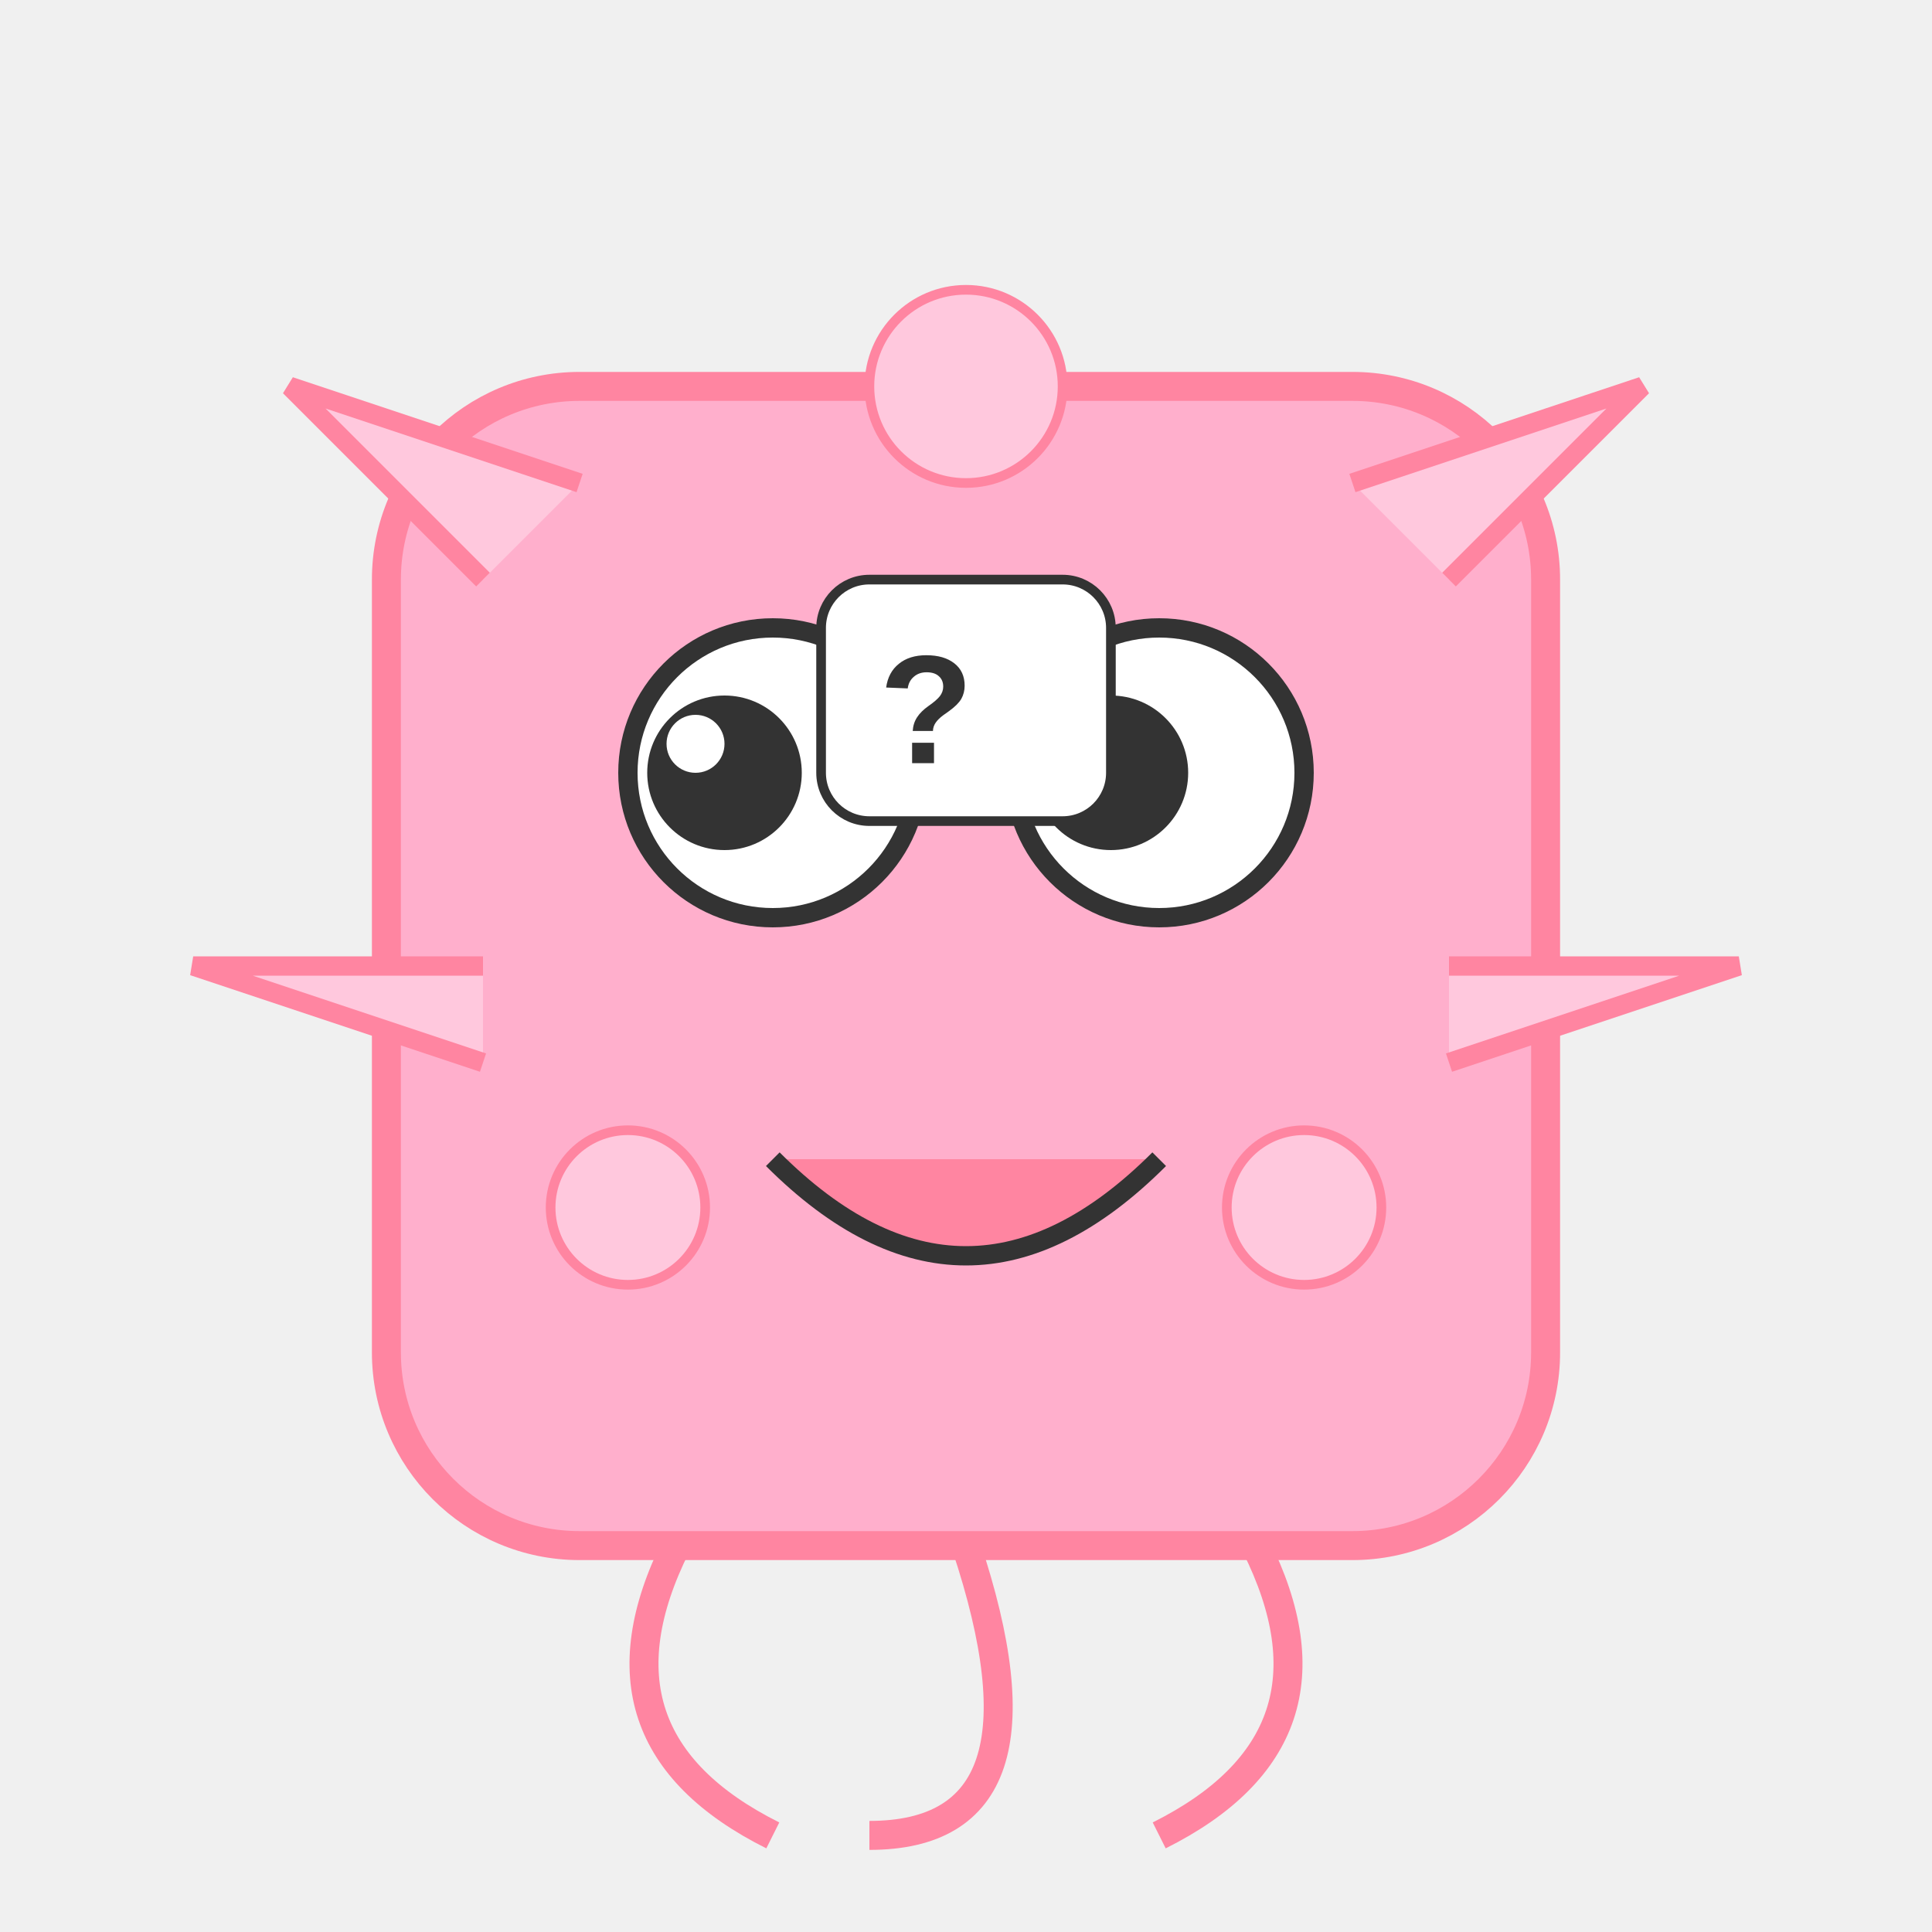
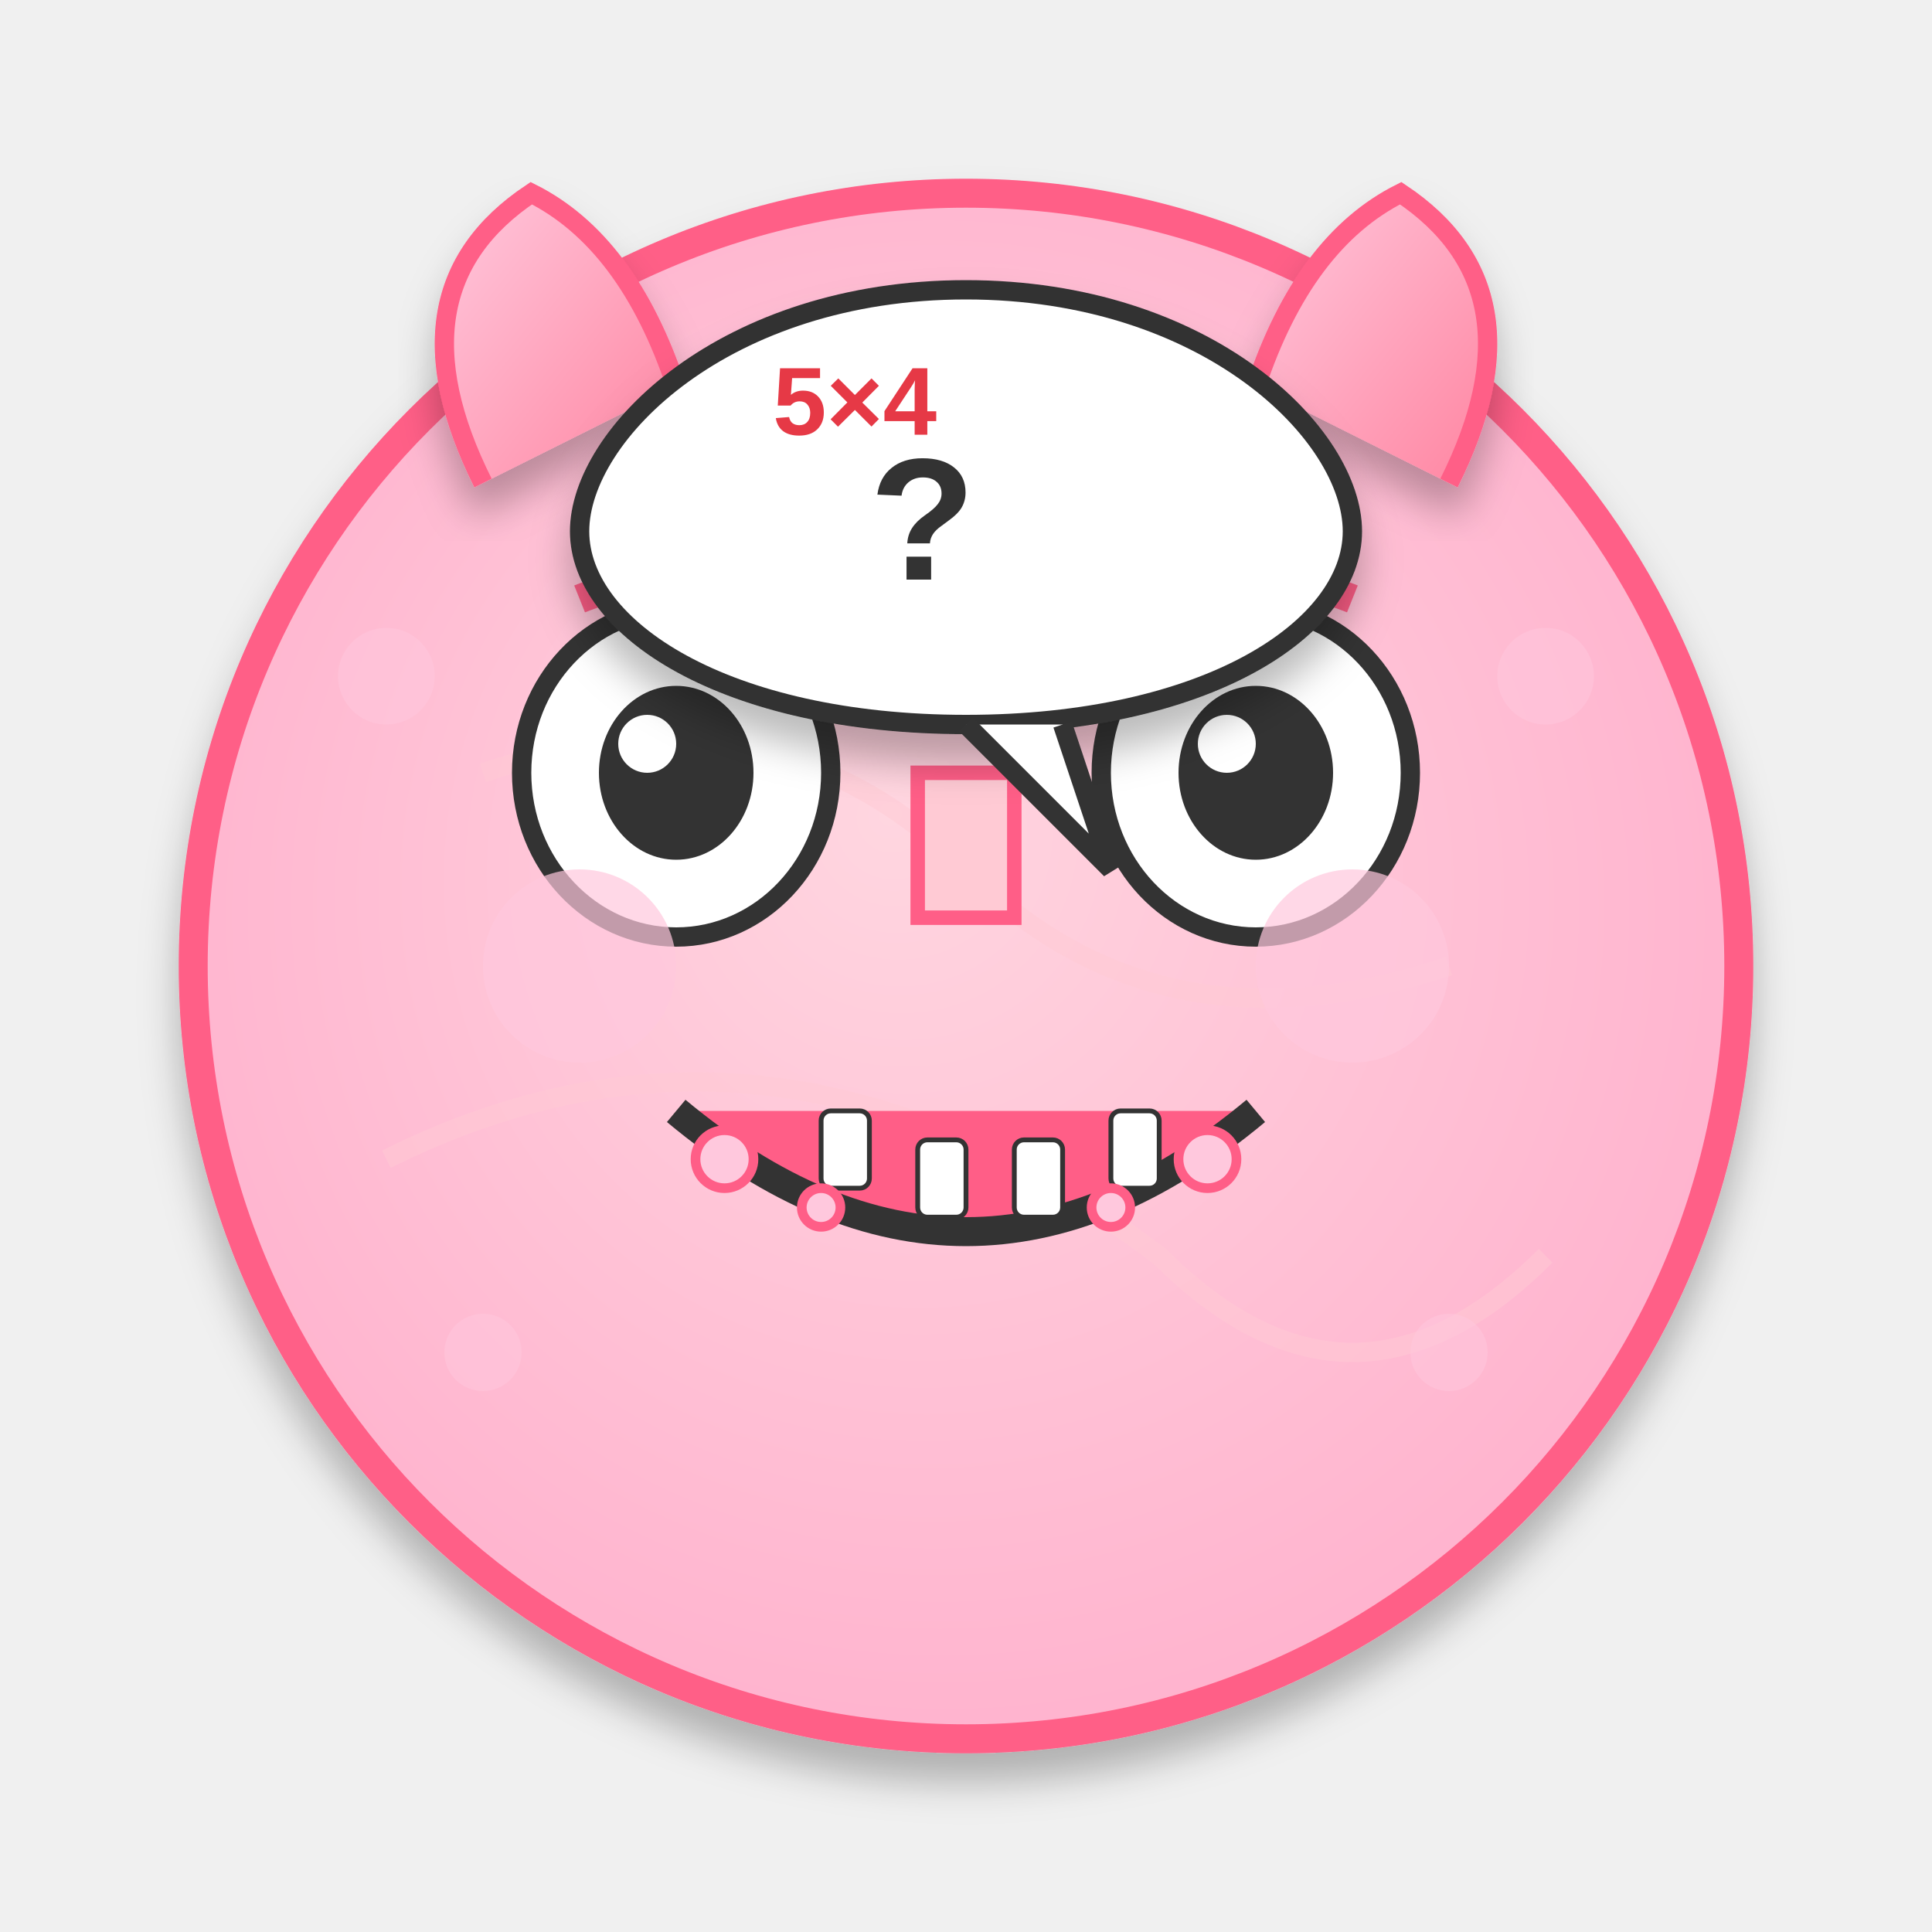
<svg xmlns="http://www.w3.org/2000/svg" viewBox="0 0 200 200" width="200" height="200">
-   <rect x="40" y="40" width="120" height="120" rx="20" ry="20" fill="#FFAFCC" stroke="#FF85A1" stroke-width="3" />
-   <circle cx="80" cy="80" r="15" fill="white" stroke="#333" stroke-width="2" />
-   <circle cx="120" cy="80" r="15" fill="white" stroke="#333" stroke-width="2" />
-   <circle cx="75" cy="80" r="8" fill="#333" />
-   <circle cx="115" cy="80" r="8" fill="#333" />
-   <circle cx="72" cy="77" r="3" fill="white" />
-   <circle cx="112" cy="77" r="3" fill="white" />
-   <path d="M80 120 Q100 140 120 120" fill="#FF85A1" stroke="#333" stroke-width="2" />
-   <path d="M50 60 L30 40 L60 50" fill="#FFC8DD" stroke="#FF85A1" stroke-width="2" />
-   <path d="M150 60 L170 40 L140 50" fill="#FFC8DD" stroke="#FF85A1" stroke-width="2" />
-   <path d="M50 100 L20 100 L50 110" fill="#FFC8DD" stroke="#FF85A1" stroke-width="2" />
-   <path d="M150 100 L180 100 L150 110" fill="#FFC8DD" stroke="#FF85A1" stroke-width="2" />
-   <circle cx="100" cy="40" r="10" fill="#FFC8DD" stroke="#FF85A1" stroke-width="1" />
-   <circle cx="65" cy="125" r="8" fill="#FFC8DD" stroke="#FF85A1" stroke-width="1" />
-   <circle cx="135" cy="125" r="8" fill="#FFC8DD" stroke="#FF85A1" stroke-width="1" />
-   <rect x="85" y="60" width="30" height="25" rx="5" ry="5" fill="white" stroke="#333" stroke-width="1" />
-   <text x="91" y="79" font-family="Arial" font-size="16" font-weight="bold" fill="#333">?</text>
-   <path d="M70 160 Q60 180 80 190" fill="none" stroke="#FF85A1" stroke-width="3" />
-   <path d="M100 160 Q110 190 90 190" fill="none" stroke="#FF85A1" stroke-width="3" />
-   <path d="M130 160 Q140 180 120 190" fill="none" stroke="#FF85A1" stroke-width="3" />
+   <defs>
+     <radialGradient id="monsterBody" cx="50%" cy="50%" r="70%" fx="45%" fy="40%">
+       <stop offset="0%" stop-color="#FFD6E0" />
+       <stop offset="85%" stop-color="#FFAFCC" />
+       <stop offset="100%" stop-color="#FF85A1" />
+     </radialGradient>
+     <linearGradient id="hornGradient" x1="0%" y1="0%" x2="100%" y2="100%">
+       <stop offset="0%" stop-color="#FFC8DD" />
+       <stop offset="100%" stop-color="#FF85A1" />
+     </linearGradient>
+     <filter id="glow" x="-20%" y="-20%" width="140%" height="140%">
+       <feGaussianBlur stdDeviation="3" result="blur" />
+       <feComposite in="SourceGraphic" in2="blur" operator="over" />
+     </filter>
+     <filter id="shadow" x="-20%" y="-20%" width="140%" height="140%">
+       <feDropShadow dx="0" dy="3" stdDeviation="2" flood-color="#00000044" />
+     </filter>
+   </defs>
+   <g>
+     <circle cx="100" cy="100" r="80" fill="url(#monsterBody)" stroke="#FF5E87" stroke-width="3" filter="url(#shadow)" />
+     <path d="M50 80 Q80 70, 100 90 Q120 110, 150 100" stroke="#FFCAD4" stroke-width="2" fill="none" opacity="0.5" />
+     <path d="M40 120 Q80 100, 120 130 Q140 150, 160 130" stroke="#FFCAD4" stroke-width="2" fill="none" opacity="0.5" />
+   </g>
+   <g>
+     <ellipse cx="70" cy="80" rx="16" ry="17" fill="white" stroke="#333" stroke-width="2" />
+     <ellipse cx="70" cy="80" rx="8" ry="9" fill="#333">
+       <animate attributeName="cy" from="80" to="82" dur="4s" repeatCount="indefinite" />
+     </ellipse>
+     <circle cx="67" cy="77" r="3" fill="white" />
+     <ellipse cx="130" cy="80" rx="16" ry="17" fill="white" stroke="#333" stroke-width="2" />
+     <ellipse cx="130" cy="80" rx="8" ry="9" fill="#333">
+       <animate attributeName="cy" from="80" to="82" dur="4s" repeatCount="indefinite" />
+     </ellipse>
+     <circle cx="127" cy="77" r="3" fill="white" />
+     <path d="M60 62 Q70 58 80 62" stroke="#FF5E87" stroke-width="3" fill="none" />
+     <path d="M120 62 Q130 58 140 62" stroke="#FF5E87" stroke-width="3" fill="none" />
+   </g>
+   <path d="M95 80 L105 80 L105 95 L95 95 Z" fill="#FFCAD4" stroke="#FF5E87" stroke-width="1.5" />
+   <path d="M70 115 Q100 140 130 115" fill="#FF5E87" stroke="#333" stroke-width="3">
+     <animate attributeName="d" values="M70 115 Q100 140 130 115; M70 120 Q100 150 130 120; M70 115 Q100 140 130 115" dur="7s" repeatCount="indefinite" />
+   </path>
+   <g>
+     <rect x="85" y="115" width="5" height="8" rx="1" ry="1" fill="white" stroke="#333" stroke-width="0.5" />
+     <rect x="95" y="118" width="5" height="8" rx="1" ry="1" fill="white" stroke="#333" stroke-width="0.5" />
+     <rect x="105" y="118" width="5" height="8" rx="1" ry="1" fill="white" stroke="#333" stroke-width="0.5" />
+     <rect x="115" y="115" width="5" height="8" rx="1" ry="1" fill="white" stroke="#333" stroke-width="0.5" />
+   </g>
+   <g>
+     <path d="M50 50 Q40 30 55 20 Q65 25 70 40" fill="url(#hornGradient)" stroke="#FF5E87" stroke-width="2" filter="url(#shadow)">
+       <animate attributeName="d" values="M50 50 Q40 30 55 20 Q65 25 70 40; M50 50 Q38 28 53 18 Q63 23 70 40; M50 50 Q40 30 55 20 Q65 25 70 40" dur="6s" repeatCount="indefinite" />
+     </path>
+     <path d="M150 50 Q160 30 145 20 Q135 25 130 40" fill="url(#hornGradient)" stroke="#FF5E87" stroke-width="2" filter="url(#shadow)">
+       <animate attributeName="d" values="M150 50 Q160 30 145 20 Q135 25 130 40; M150 50 Q162 28 147 18 Q137 23 130 40; M150 50 Q160 30 145 20 Q135 25 130 40" dur="6s" repeatCount="indefinite" />
+     </path>
+   </g>
+   <circle cx="60" cy="100" r="10" fill="#FFC8DD" opacity="0.7" />
+   <circle cx="140" cy="100" r="10" fill="#FFC8DD" opacity="0.7" />
+   <circle cx="40" cy="70" r="5" fill="#FFC8DD" opacity="0.5" />
+   <circle cx="160" cy="70" r="5" fill="#FFC8DD" opacity="0.5" />
+   <circle cx="50" cy="140" r="4" fill="#FFC8DD" opacity="0.5" />
+   <circle cx="150" cy="140" r="4" fill="#FFC8DD" opacity="0.5" />
+   <g>
+     <path d="M100 30               C125 30, 140 45, 140 55               C140 65, 125 75, 100 75               C75 75, 60 65, 60 55               C60 45, 75 30, 100 30" fill="white" stroke="#333" stroke-width="2" filter="url(#shadow)" />
+     <path d="M110 75 L115 90 L100 75" fill="white" stroke="#333" stroke-width="2" />
+     <text x="90" y="60" font-family="Arial" font-size="18" font-weight="bold" fill="#333">?</text>
+     <text x="80" y="45" font-family="Arial" font-size="10" font-weight="bold" fill="#E63946">5×4</text>
+   </g>
+   <circle cx="75" cy="120" r="3" fill="#FFC8DD" stroke="#FF5E87" stroke-width="1" />
+   <circle cx="85" cy="125" r="2" fill="#FFC8DD" stroke="#FF5E87" stroke-width="1" />
+   <circle cx="125" cy="120" r="3" fill="#FFC8DD" stroke="#FF5E87" stroke-width="1" />
+   <circle cx="115" cy="125" r="2" fill="#FFC8DD" stroke="#FF5E87" stroke-width="1" />
</svg>
